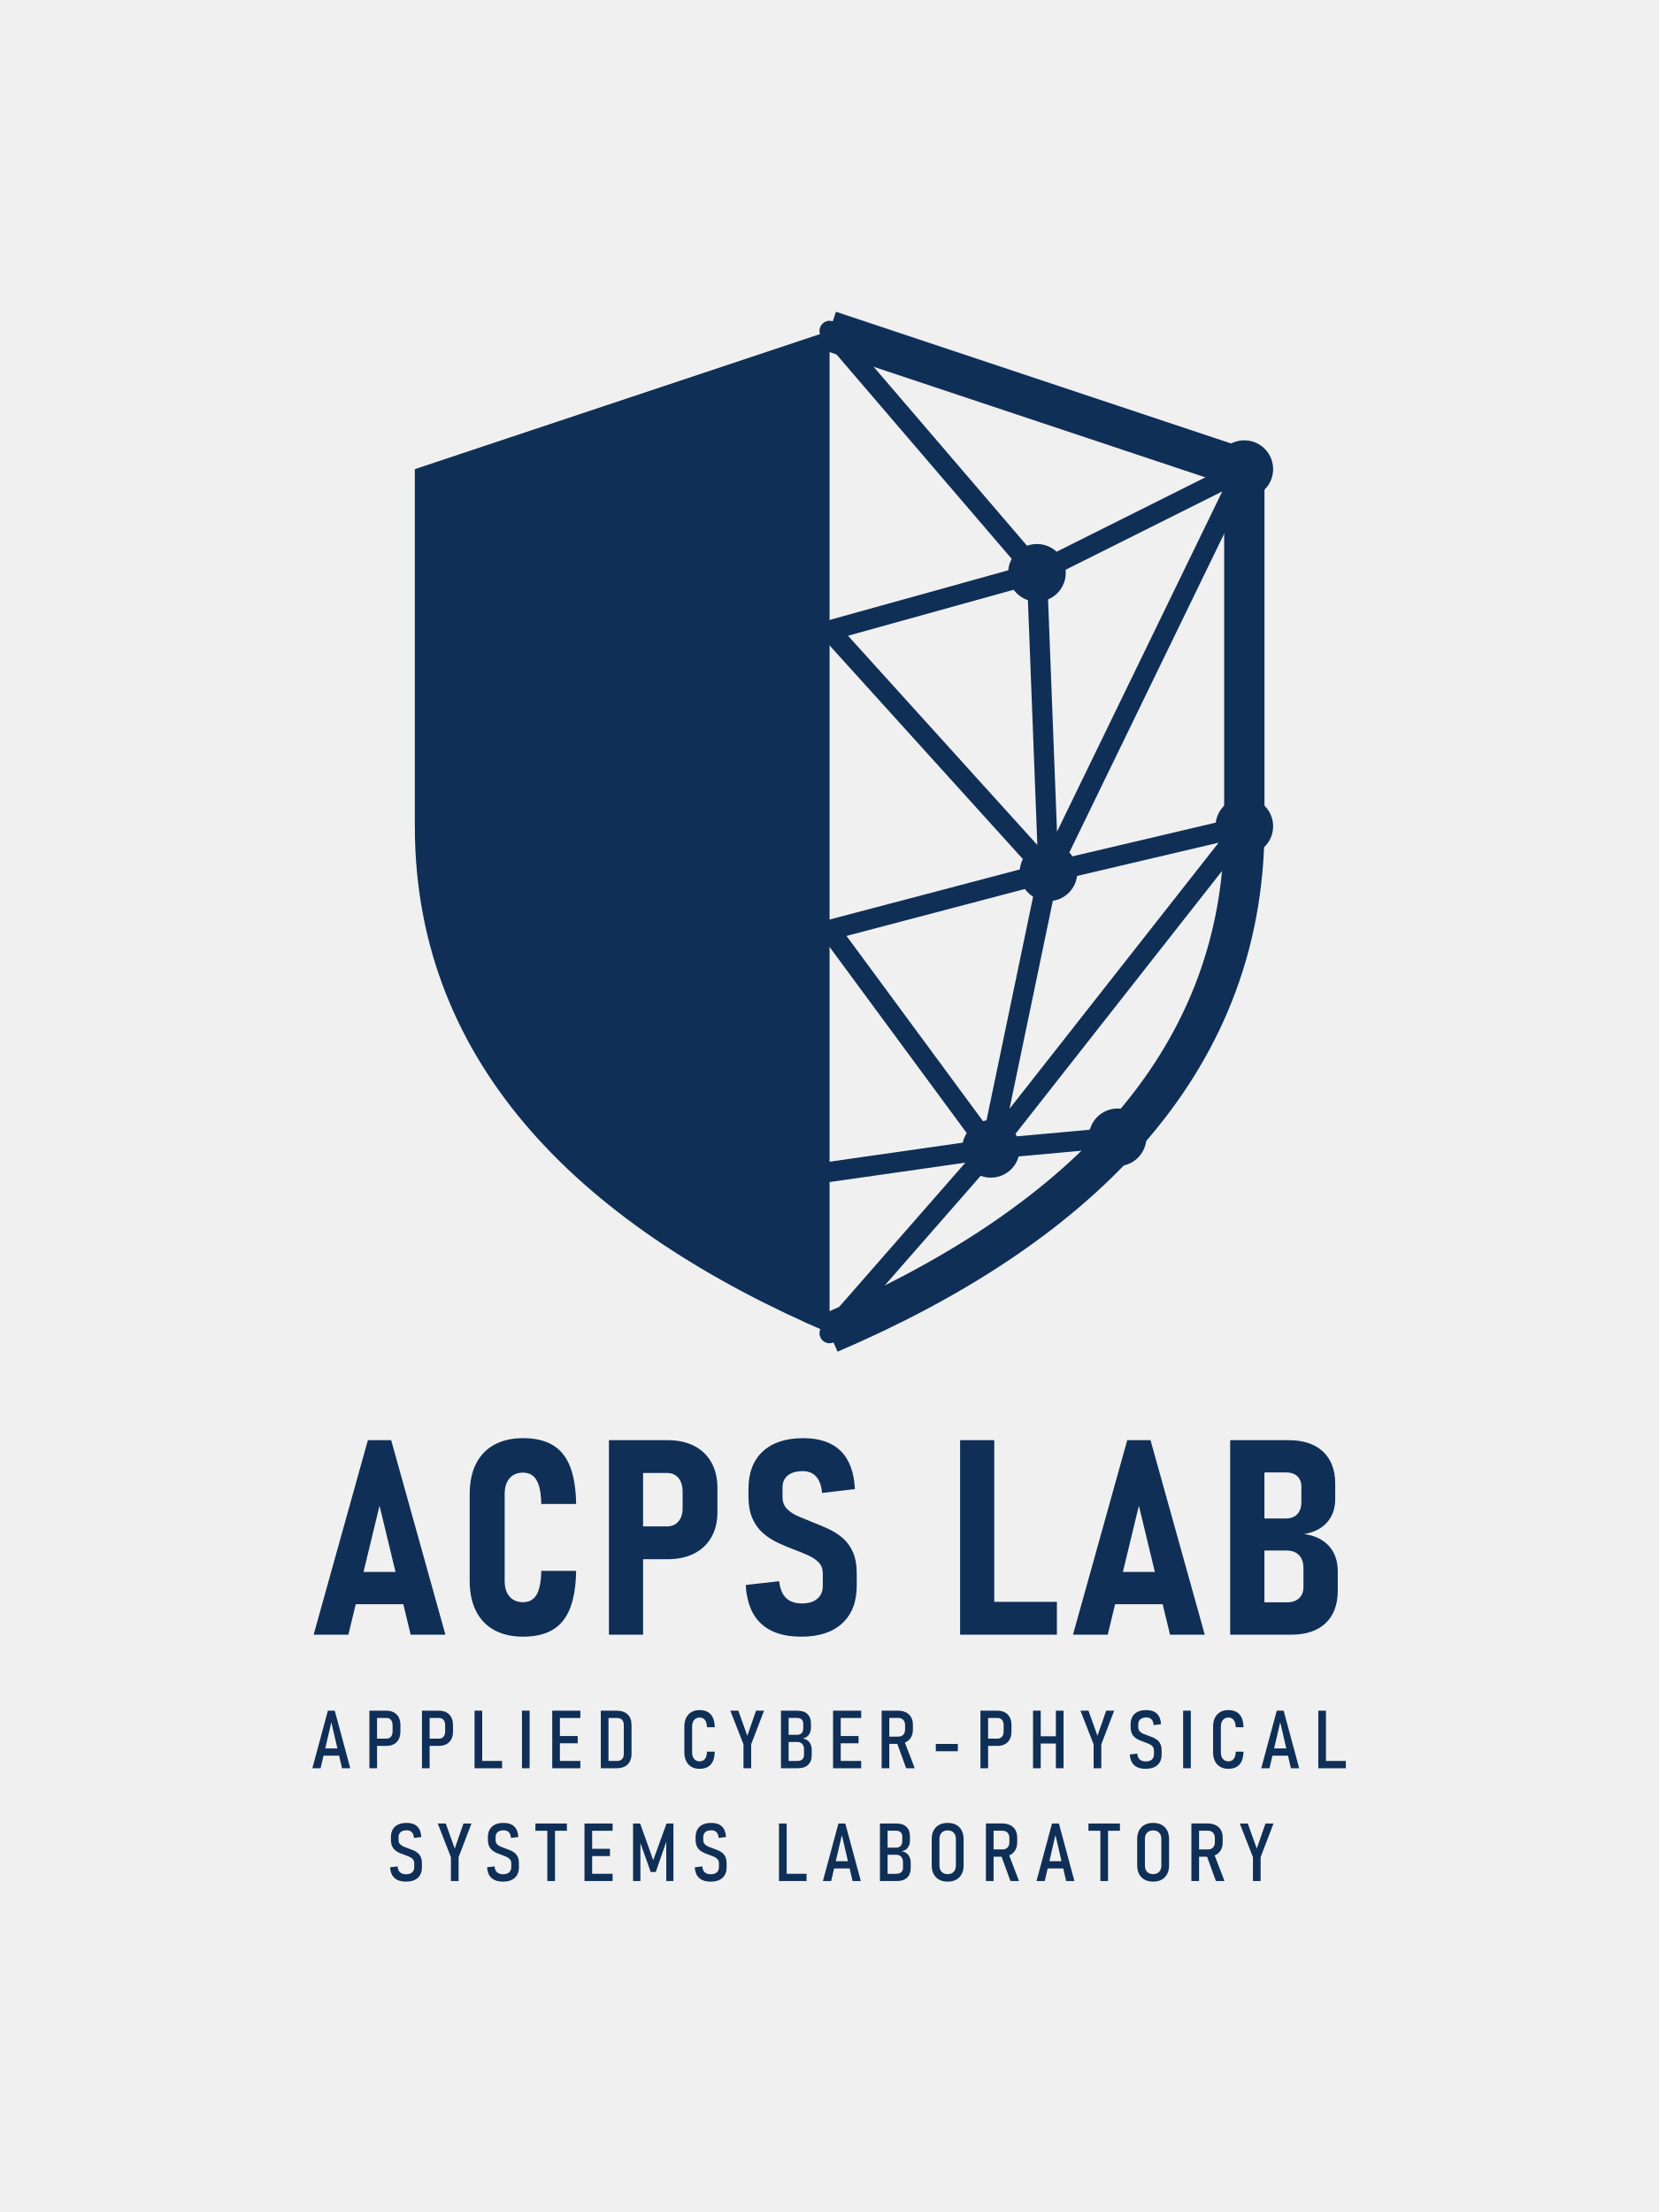
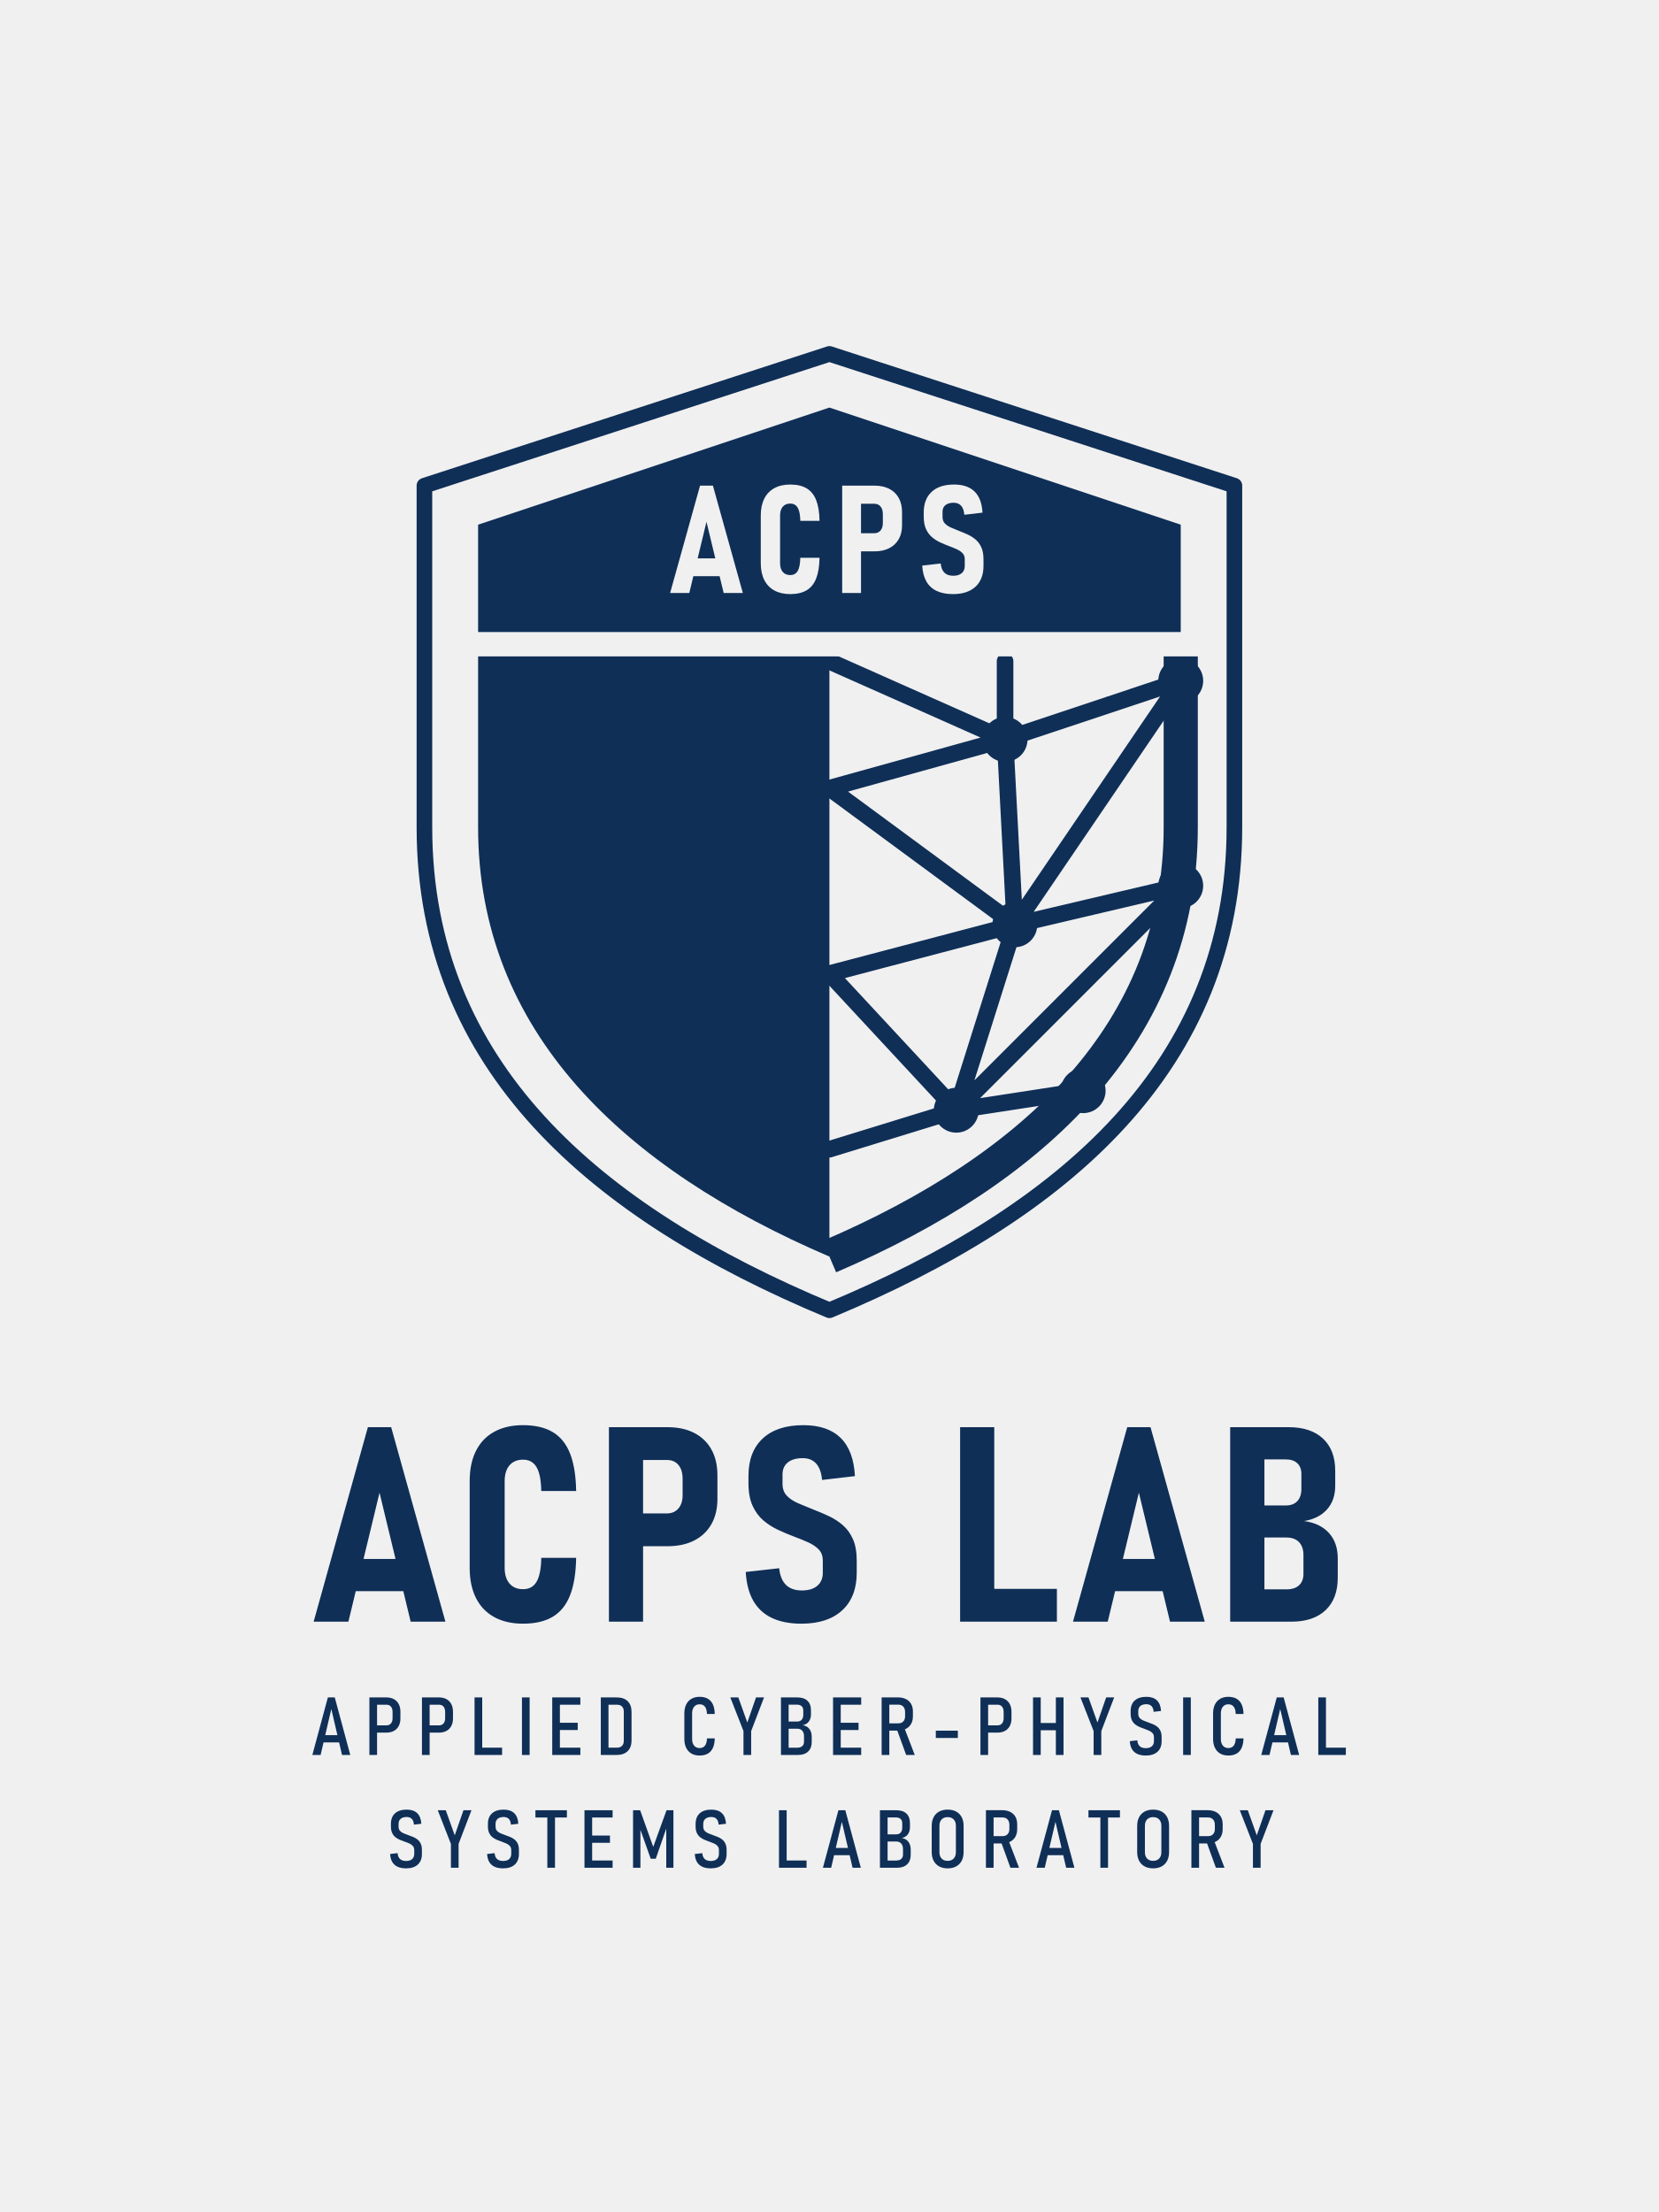
<svg xmlns="http://www.w3.org/2000/svg" viewBox="0 0 600 800" role="img" aria-labelledby="vl-t">
-   <g transform="translate(91.7 90.5) scale(2.0833)">
-     <path d="M100 14 L28 38 V100 C28 142 58 170 100 188 Z" fill="#0f2f57" />
-     <path d="M100 14 L172 38 V100 C172 142 142 170 100 188" fill="none" stroke="#0f2f57" stroke-width="7" stroke-linejoin="round" />
-     <path d="M100 14 L136 56 M136 56 L172 38 M136 56 L100 66 M136 56 L138 108 M100 66 L138 108 M172 38 L138 108 M138 108 L172 100 M138 108 L100 118 M138 108 L128 156 M100 118 L128 156 M172 100 L128 156 M128 156 L100 160 M128 156 L100 188 M128 156 L150 154" fill="none" stroke="#0f2f57" stroke-width="3.5" stroke-linecap="round" />
-     <g fill="#0f2f57">
-       <circle cx="172" cy="38" r="5" />
-       <circle cx="172" cy="100" r="5" />
-       <circle cx="150" cy="154" r="5" />
-       <circle cx="136" cy="56" r="5" />
-       <circle cx="138" cy="108" r="5" />
-       <circle cx="128" cy="156" r="5" />
+   <g transform="translate(123.5 122.7) scale(1.7647)">
+     <defs>
+       <clipPath id="vl-clip">
+         <path d="M100 14 L172 38 V100 C172 142 142 170 100 188 C58 170 28 142 28 100 V38 Z" />
+       </clipPath>
+       <mask id="vl-ko" maskUnits="userSpaceOnUse" x="0" y="0" width="200" height="200">
+         <rect width="200" height="200" fill="#fff" />
+         <path transform="translate(67.06 52) scale(0.3099)" d="M0.941 0.0 20.742 -70.996H29.239L49.04 0.0H36.358L24.991 -47.08L13.623 0.0ZM12.889 -11.131V-22.897H37.27V-11.131Z M80.385 0.732Q74.252 0.732 69.877 -1.665Q65.502 -4.063 63.2 -8.633Q60.897 -13.203 60.897 -19.668V-51.279Q60.897 -57.793 63.2 -62.361Q65.502 -66.929 69.877 -69.329Q74.252 -71.729 80.385 -71.729Q86.991 -71.729 91.23 -69.199Q95.468 -66.67 97.548 -61.355Q99.628 -56.04 99.76 -47.7H87.035Q86.957 -51.704 86.222 -54.214Q85.488 -56.724 84.047 -57.932Q82.607 -59.141 80.385 -59.141Q77.231 -59.141 75.448 -57.082Q73.666 -55.024 73.666 -51.279V-19.668Q73.666 -15.967 75.448 -13.911Q77.231 -11.855 80.385 -11.855Q83.725 -11.855 85.324 -14.585Q86.923 -17.314 87.035 -23.296H99.76Q99.623 -14.961 97.543 -9.644Q95.463 -4.326 91.227 -1.797Q86.991 0.732 80.385 0.732Z M120.516 -27.539V-39.516H135.909Q138.538 -39.516 140.081 -41.309Q141.624 -43.102 141.624 -46.16V-52.172Q141.624 -55.381 140.108 -57.2Q138.592 -59.019 135.909 -59.019H120.516V-70.996H136.059Q141.77 -70.996 145.847 -68.901Q149.924 -66.807 152.127 -62.873Q154.331 -58.939 154.331 -53.437V-44.824Q154.331 -39.442 152.119 -35.561Q149.907 -31.68 145.818 -29.609Q141.729 -27.539 136.059 -27.539ZM114.729 0.0V-70.996H127.193V0.0Z M187.987 0.732Q181.591 0.732 177.178 -1.379Q172.766 -3.49 170.394 -7.677Q168.023 -11.865 167.668 -18.138L179.882 -19.509Q180.279 -15.466 182.351 -13.429Q184.423 -11.393 188.169 -11.393Q191.802 -11.393 193.798 -13.107Q195.793 -14.821 195.793 -17.819V-22.311Q195.793 -24.798 194.343 -26.322Q192.893 -27.845 190.536 -28.921Q188.179 -29.997 185.403 -31.022Q182.492 -32.106 179.532 -33.485Q176.571 -34.863 174.112 -36.947Q171.652 -39.03 170.158 -42.318Q168.664 -45.605 168.664 -50.531V-53.216Q168.664 -62.034 173.887 -66.881Q179.11 -71.729 188.671 -71.729Q197.574 -71.729 202.305 -67.082Q207.037 -62.435 207.518 -53.132L195.526 -51.732Q195.168 -55.713 193.384 -57.7Q191.6 -59.687 188.488 -59.687Q184.96 -59.687 183.026 -58.127Q181.093 -56.566 181.093 -53.756V-50.342Q181.093 -47.591 182.699 -45.934Q184.305 -44.277 186.919 -43.171Q189.533 -42.064 192.515 -40.866Q195.298 -39.798 198.064 -38.499Q200.829 -37.201 203.132 -35.203Q205.435 -33.206 206.809 -30.086Q208.183 -26.966 208.183 -22.217V-17.9Q208.183 -9.05 202.898 -4.159Q197.613 0.732 187.987 0.732Z" fill="#000" />
+         <rect x="0" y="60" width="200" height="5" fill="#000" />
+       </mask>
+     </defs>
+     <path d="M100 3 L183 30 V100 C183 149 148 179 100 199 C52 179 17 149 17 100 V30 Z" fill="none" stroke="#0f2f57" stroke-width="3.2" stroke-linejoin="round" />
+     <g mask="url(#vl-ko)">
+       <g clip-path="url(#vl-clip)">
+         <rect x="0" y="0" width="200" height="62" fill="#0f2f57" />
+         <rect x="0" y="62" width="100" height="140" fill="#0f2f57" />
+       </g>
+       <path d="M172 62 V100 C172 142 142 170 100 188" fill="none" stroke="#0f2f57" stroke-width="7" stroke-linejoin="round" />
+       <path d="M136 82 L172 70 M136 82 L100 92 M136 82 L138 120 M100 92 L138 120 M172 70 L138 120 M138 120 L172 112 M138 120 L100 130 M138 120 L126 158 M100 130 L126 158 M172 112 L126 158 M126 158 L100 166 M126 158 L152 154 M100 66 L136 82 M136 66 L136 82" fill="none" stroke="#0f2f57" stroke-width="3.4" stroke-linecap="round" />
+       <g fill="#0f2f57">
+         <circle cx="172" cy="70" r="4.6" />
+         <circle cx="172" cy="112" r="4.6" />
+         <circle cx="152" cy="154" r="4.6" />
+         <circle cx="136" cy="82" r="4.6" />
+         <circle cx="138" cy="120" r="4.6" />
+         <circle cx="126" cy="158" r="4.6" />
+       </g>
    </g>
  </g>
-   <path transform="translate(112.5 591.2) scale(0.9908)" d="M0.941 0.0 20.742 -70.996H29.239L49.04 0.0H36.358L24.991 -47.08L13.623 0.0ZM12.889 -11.131V-22.897H37.27V-11.131Z M77.385 0.732Q71.252 0.732 66.877 -1.665Q62.502 -4.063 60.2 -8.633Q57.897 -13.203 57.897 -19.668V-51.279Q57.897 -57.793 60.2 -62.361Q62.502 -66.929 66.877 -69.329Q71.252 -71.729 77.385 -71.729Q83.991 -71.729 88.23 -69.199Q92.468 -66.67 94.548 -61.355Q96.628 -56.04 96.76 -47.7H84.035Q83.957 -51.704 83.222 -54.214Q82.488 -56.724 81.047 -57.932Q79.607 -59.141 77.385 -59.141Q74.231 -59.141 72.448 -57.082Q70.666 -55.024 70.666 -51.279V-19.668Q70.666 -15.967 72.448 -13.911Q74.231 -11.855 77.385 -11.855Q80.725 -11.855 82.324 -14.585Q83.923 -17.314 84.035 -23.296H96.76Q96.623 -14.961 94.543 -9.644Q92.463 -4.326 88.227 -1.797Q83.991 0.732 77.385 0.732Z M114.516 -27.539V-39.516H129.909Q132.538 -39.516 134.081 -41.309Q135.624 -43.102 135.624 -46.16V-52.172Q135.624 -55.381 134.108 -57.2Q132.592 -59.019 129.909 -59.019H114.516V-70.996H130.059Q135.77 -70.996 139.847 -68.901Q143.924 -66.807 146.127 -62.873Q148.331 -58.939 148.331 -53.437V-44.824Q148.331 -39.442 146.119 -35.561Q143.907 -31.68 139.818 -29.609Q135.729 -27.539 130.059 -27.539ZM108.729 0.0V-70.996H121.193V0.0Z M178.987 0.732Q172.591 0.732 168.178 -1.379Q163.766 -3.49 161.394 -7.677Q159.023 -11.865 158.668 -18.138L170.882 -19.509Q171.279 -15.466 173.351 -13.429Q175.423 -11.393 179.169 -11.393Q182.802 -11.393 184.798 -13.107Q186.793 -14.821 186.793 -17.819V-22.311Q186.793 -24.798 185.343 -26.322Q183.893 -27.845 181.536 -28.921Q179.179 -29.997 176.403 -31.022Q173.492 -32.106 170.532 -33.485Q167.571 -34.863 165.112 -36.947Q162.652 -39.03 161.158 -42.318Q159.664 -45.605 159.664 -50.531V-53.216Q159.664 -62.034 164.887 -66.881Q170.11 -71.729 179.671 -71.729Q188.574 -71.729 193.305 -67.082Q198.037 -62.435 198.518 -53.132L186.526 -51.732Q186.168 -55.713 184.384 -57.7Q182.6 -59.687 179.488 -59.687Q175.96 -59.687 174.026 -58.127Q172.093 -56.566 172.093 -53.756V-50.342Q172.093 -47.591 173.699 -45.934Q175.305 -44.277 177.919 -43.171Q180.533 -42.064 183.515 -40.866Q186.298 -39.798 189.064 -38.499Q191.829 -37.201 194.132 -35.203Q196.435 -33.206 197.809 -30.086Q199.183 -26.966 199.183 -22.217V-17.9Q199.183 -9.05 193.898 -4.159Q188.613 0.732 178.987 0.732Z  M236.918 0.0V-70.996H249.383V0.0ZM242.172 0.0V-11.977H272.243V0.0Z M278.121 0.0 297.922 -70.996H306.418L326.219 0.0H313.538L302.17 -47.08L290.803 0.0ZM290.068 -11.131V-22.897H314.45V-11.131Z M342.129 0.0V-11.801H356.137Q359.04 -11.801 360.64 -13.284Q362.241 -14.768 362.241 -17.436V-24.332Q362.241 -27.365 360.623 -29.042Q359.004 -30.719 355.997 -30.719H342.129V-42.414H355.786Q358.495 -42.414 359.992 -43.986Q361.489 -45.559 361.489 -48.453V-53.937Q361.489 -56.455 359.992 -57.843Q358.495 -59.23 355.821 -59.23H342.129V-70.996H356.823Q364.924 -70.996 369.382 -66.828Q373.84 -62.66 373.84 -55.062V-49.578Q373.84 -44.361 370.871 -41.001Q367.901 -37.641 362.491 -36.729Q368.34 -35.928 371.554 -32.37Q374.768 -28.812 374.768 -23.068V-16.067Q374.768 -8.42 370.338 -4.21Q365.909 0.0 357.829 0.0ZM335.496 0.0V-70.996H347.996V0.0Z" fill="#0f2f57" />
-   <path transform="translate(112.5 639.5) scale(1.9539)" d="M0.24 0.0 3.111 -10.649H4.386L7.257 0.0H5.73L3.749 -8.502L1.767 0.0ZM1.881 -2.326V-3.668H5.722V-2.326Z M11.566 -4.131V-5.478H13.969Q14.486 -5.478 14.786 -5.83Q15.087 -6.183 15.087 -6.787V-7.963Q15.087 -8.587 14.786 -8.945Q14.486 -9.302 13.969 -9.302H11.566V-10.649H13.934Q14.748 -10.649 15.331 -10.33Q15.914 -10.01 16.227 -9.412Q16.539 -8.815 16.539 -7.979V-6.761Q16.539 -5.943 16.224 -5.353Q15.909 -4.763 15.326 -4.447Q14.743 -4.131 13.934 -4.131ZM10.797 0.0V-10.649H12.217V0.0Z M21.297 -4.131V-5.478H23.701Q24.217 -5.478 24.518 -5.83Q24.819 -6.183 24.819 -6.787V-7.963Q24.819 -8.587 24.518 -8.945Q24.217 -9.302 23.701 -9.302H21.297V-10.649H23.665Q24.479 -10.649 25.063 -10.33Q25.646 -10.01 25.958 -9.412Q26.27 -8.815 26.27 -7.979V-6.761Q26.27 -5.943 25.955 -5.353Q25.641 -4.763 25.057 -4.447Q24.474 -4.131 23.665 -4.131ZM20.528 0.0V-10.649H21.948V0.0Z M30.26 0.0V-10.649H31.68V0.0ZM31.007 0.0V-1.347H35.36V0.0Z M40.456 -10.649V0.0H39.036V-10.649Z M44.64 0.0V-10.649H46.06V0.0ZM45.365 0.0V-1.347H49.846V0.0ZM45.365 -4.615V-5.962H49.357V-4.615ZM45.365 -9.302V-10.649H49.846V-9.302Z M54.553 0.0V-1.347H56.625Q57.229 -1.347 57.558 -1.683Q57.887 -2.018 57.887 -2.629V-8.021Q57.887 -8.631 57.558 -8.967Q57.229 -9.302 56.625 -9.302H54.553V-10.649H56.581Q57.892 -10.649 58.605 -9.953Q59.318 -9.256 59.318 -7.978V-2.672Q59.318 -1.824 58.995 -1.225Q58.672 -0.627 58.058 -0.313Q57.444 0.0 56.573 0.0ZM53.631 0.0V-10.649H55.052V0.0Z  M71.915 0.11Q71.039 0.11 70.405 -0.259Q69.772 -0.628 69.432 -1.318Q69.093 -2.007 69.093 -2.963V-7.679Q69.093 -8.643 69.432 -9.332Q69.772 -10.021 70.405 -10.39Q71.039 -10.759 71.915 -10.759Q72.825 -10.759 73.442 -10.403Q74.059 -10.047 74.381 -9.34Q74.703 -8.633 74.721 -7.582H73.283Q73.269 -8.174 73.108 -8.572Q72.947 -8.969 72.649 -9.172Q72.351 -9.374 71.915 -9.374Q71.277 -9.374 70.904 -8.923Q70.531 -8.471 70.531 -7.679V-2.963Q70.531 -2.171 70.904 -1.723Q71.277 -1.275 71.915 -1.275Q72.565 -1.275 72.913 -1.724Q73.262 -2.174 73.283 -3.067H74.721Q74.703 -2.016 74.381 -1.309Q74.058 -0.602 73.442 -0.246Q72.825 0.11 71.915 0.11Z M83.846 -10.649 81.461 -4.418V0.0H80.04V-4.418L77.602 -10.649H79.086L80.75 -6.003L82.362 -10.649Z M87.855 0.0V-1.337H89.924Q90.599 -1.337 90.922 -1.635Q91.245 -1.934 91.245 -2.447V-3.455Q91.245 -4.114 90.919 -4.486Q90.592 -4.859 89.974 -4.859H87.855V-6.185H89.974Q90.522 -6.185 90.814 -6.511Q91.106 -6.837 91.106 -7.444V-8.224Q91.106 -8.754 90.8 -9.033Q90.495 -9.313 89.927 -9.313H87.855V-10.649H89.987Q91.229 -10.649 91.88 -10.029Q92.53 -9.409 92.53 -8.307V-7.495Q92.53 -6.728 92.143 -6.192Q91.756 -5.655 91.011 -5.509Q91.799 -5.384 92.234 -4.817Q92.669 -4.25 92.669 -3.402V-2.384Q92.669 -1.27 92.009 -0.635Q91.349 0.0 90.164 0.0ZM86.977 0.0V-10.649H88.395V0.0Z M96.62 0.0V-10.649H98.041V0.0ZM97.345 0.0V-1.347H101.826V0.0ZM97.345 -4.615V-5.962H101.337V-4.615ZM97.345 -9.302V-10.649H101.826V-9.302Z M106.264 -4.504V-5.851H108.694Q109.283 -5.851 109.618 -6.203Q109.953 -6.554 109.953 -7.164V-7.944Q109.953 -8.581 109.618 -8.945Q109.283 -9.31 108.694 -9.31H106.264V-10.657H108.588Q109.466 -10.657 110.096 -10.346Q110.726 -10.035 111.063 -9.452Q111.4 -8.869 111.4 -8.055V-7.159Q111.4 -6.331 111.062 -5.736Q110.724 -5.142 110.095 -4.823Q109.466 -4.504 108.588 -4.504ZM105.612 0.0V-10.657H107.032V0.0ZM110.148 0.0 108.394 -4.834 109.755 -5.171 111.741 0.0Z M115.641 -4.489H119.719V-3.142H115.641Z M124.672 -4.131V-5.478H127.076Q127.592 -5.478 127.893 -5.83Q128.194 -6.183 128.194 -6.787V-7.963Q128.194 -8.587 127.893 -8.945Q127.592 -9.302 127.076 -9.302H124.672V-10.649H127.041Q127.855 -10.649 128.438 -10.33Q129.021 -10.01 129.333 -9.412Q129.645 -8.815 129.645 -7.979V-6.761Q129.645 -5.943 129.331 -5.353Q129.016 -4.763 128.433 -4.447Q127.849 -4.131 127.041 -4.131ZM123.903 0.0V-10.649H125.324V0.0Z M137.86 0.0V-10.649H139.28V0.0ZM133.635 0.0V-10.649H135.06V0.0ZM134.565 -4.571V-5.918H138.572V-4.571Z M148.656 -10.649 146.271 -4.418V0.0H144.851V-4.418L142.413 -10.649H143.896L145.561 -6.003L147.173 -10.649Z M154.5 0.11Q153.577 0.11 152.935 -0.187Q152.292 -0.483 151.945 -1.076Q151.597 -1.669 151.55 -2.547L152.938 -2.706Q152.989 -1.985 153.383 -1.621Q153.778 -1.257 154.5 -1.257Q155.231 -1.257 155.624 -1.599Q156.016 -1.942 156.016 -2.581V-3.255Q156.016 -3.735 155.773 -4.018Q155.53 -4.3 155.135 -4.482Q154.74 -4.664 154.276 -4.821Q153.828 -4.973 153.37 -5.166Q152.912 -5.36 152.535 -5.66Q152.157 -5.959 151.928 -6.442Q151.699 -6.924 151.699 -7.666V-8.108Q151.699 -9.382 152.455 -10.071Q153.211 -10.759 154.608 -10.759Q155.882 -10.759 156.568 -10.103Q157.253 -9.446 157.328 -8.143L155.96 -7.98Q155.912 -8.688 155.57 -9.041Q155.228 -9.393 154.608 -9.393Q153.894 -9.393 153.504 -9.06Q153.114 -8.728 153.114 -8.112V-7.63Q153.114 -7.124 153.379 -6.832Q153.644 -6.54 154.073 -6.362Q154.503 -6.185 154.99 -6.013Q155.424 -5.866 155.855 -5.684Q156.285 -5.502 156.644 -5.213Q157.002 -4.923 157.219 -4.458Q157.437 -3.994 157.437 -3.265V-2.557Q157.437 -1.279 156.671 -0.585Q155.904 0.11 154.5 0.11Z M162.84 -10.649V0.0H161.42V-10.649Z M169.785 0.11Q168.909 0.11 168.275 -0.259Q167.641 -0.628 167.302 -1.318Q166.962 -2.007 166.962 -2.963V-7.679Q166.962 -8.643 167.302 -9.332Q167.641 -10.021 168.275 -10.39Q168.909 -10.759 169.785 -10.759Q170.695 -10.759 171.312 -10.403Q171.929 -10.047 172.251 -9.34Q172.573 -8.633 172.591 -7.582H171.153Q171.139 -8.174 170.977 -8.572Q170.816 -8.969 170.519 -9.172Q170.221 -9.374 169.785 -9.374Q169.146 -9.374 168.774 -8.923Q168.401 -8.471 168.401 -7.679V-2.963Q168.401 -2.171 168.774 -1.723Q169.146 -1.275 169.785 -1.275Q170.435 -1.275 170.783 -1.724Q171.131 -2.174 171.153 -3.067H172.591Q172.573 -2.016 172.25 -1.309Q171.928 -0.602 171.311 -0.246Q170.695 0.11 169.785 0.11Z M175.879 0.0 178.751 -10.649H180.025L182.896 0.0H181.369L179.388 -8.502L177.406 0.0ZM177.52 -2.326V-3.668H181.362V-2.326Z M186.436 0.0V-10.649H187.856V0.0ZM187.183 0.0V-1.347H191.536V0.0Z" fill="#0f2f57" />
-   <path transform="translate(139.8 680.3) scale(1.9539)" d="M3.609 0.11Q2.687 0.11 2.044 -0.187Q1.401 -0.483 1.054 -1.076Q0.707 -1.669 0.659 -2.547L2.047 -2.706Q2.099 -1.985 2.493 -1.621Q2.887 -1.257 3.609 -1.257Q4.341 -1.257 4.733 -1.599Q5.126 -1.942 5.126 -2.581V-3.255Q5.126 -3.735 4.882 -4.018Q4.639 -4.3 4.245 -4.482Q3.85 -4.664 3.386 -4.821Q2.938 -4.973 2.48 -5.166Q2.021 -5.36 1.644 -5.66Q1.267 -5.959 1.038 -6.442Q0.809 -6.924 0.809 -7.666V-8.108Q0.809 -9.382 1.565 -10.071Q2.321 -10.759 3.718 -10.759Q4.992 -10.759 5.677 -10.103Q6.363 -9.446 6.438 -8.143L5.07 -7.98Q5.022 -8.688 4.68 -9.041Q4.337 -9.393 3.718 -9.393Q3.003 -9.393 2.614 -9.06Q2.224 -8.728 2.224 -8.112V-7.63Q2.224 -7.124 2.489 -6.832Q2.754 -6.54 3.183 -6.362Q3.612 -6.185 4.1 -6.013Q4.534 -5.866 4.964 -5.684Q5.395 -5.502 5.753 -5.213Q6.111 -4.923 6.329 -4.458Q6.547 -3.994 6.547 -3.265V-2.557Q6.547 -1.279 5.78 -0.585Q5.014 0.11 3.609 0.11Z M15.72 -10.649 13.335 -4.418V0.0H11.914V-4.418L9.477 -10.649H10.96L12.625 -6.003L14.237 -10.649Z M21.564 0.11Q20.641 0.11 19.999 -0.187Q19.356 -0.483 19.009 -1.076Q18.661 -1.669 18.613 -2.547L20.002 -2.706Q20.053 -1.985 20.447 -1.621Q20.842 -1.257 21.564 -1.257Q22.295 -1.257 22.687 -1.599Q23.08 -1.942 23.08 -2.581V-3.255Q23.08 -3.735 22.837 -4.018Q22.593 -4.3 22.199 -4.482Q21.804 -4.664 21.34 -4.821Q20.892 -4.973 20.434 -5.166Q19.976 -5.36 19.599 -5.66Q19.221 -5.959 18.992 -6.442Q18.763 -6.924 18.763 -7.666V-8.108Q18.763 -9.382 19.519 -10.071Q20.275 -10.759 21.672 -10.759Q22.946 -10.759 23.632 -10.103Q24.317 -9.446 24.392 -8.143L23.024 -7.98Q22.976 -8.688 22.634 -9.041Q22.292 -9.393 21.672 -9.393Q20.958 -9.393 20.568 -9.06Q20.178 -8.728 20.178 -8.112V-7.63Q20.178 -7.124 20.443 -6.832Q20.708 -6.54 21.137 -6.362Q21.567 -6.185 22.054 -6.013Q22.488 -5.866 22.919 -5.684Q23.349 -5.502 23.708 -5.213Q24.066 -4.923 24.283 -4.458Q24.501 -3.994 24.501 -3.265V-2.557Q24.501 -1.279 23.735 -0.585Q22.968 0.11 21.564 0.11Z M29.76 0.0V-9.778H31.181V0.0ZM27.557 -9.302V-10.649H33.384V-9.302Z M36.637 0.0V-10.649H38.057V0.0ZM37.362 0.0V-1.347H41.843V0.0ZM37.362 -4.615V-5.962H41.353V-4.615ZM37.362 -9.302V-10.649H41.843V-9.302Z M49.364 -3.866 51.827 -10.649H53.099V0.0H51.774V-8.039L51.884 -7.571L49.831 -1.669H48.897L46.849 -7.424L46.991 -8.039V0.0H45.628V-10.649H46.938Z M60.006 0.11Q59.084 0.11 58.441 -0.187Q57.798 -0.483 57.451 -1.076Q57.104 -1.669 57.056 -2.547L58.444 -2.706Q58.496 -1.985 58.89 -1.621Q59.284 -1.257 60.006 -1.257Q60.738 -1.257 61.13 -1.599Q61.523 -1.942 61.523 -2.581V-3.255Q61.523 -3.735 61.279 -4.018Q61.036 -4.3 60.642 -4.482Q60.247 -4.664 59.783 -4.821Q59.335 -4.973 58.877 -5.166Q58.419 -5.36 58.041 -5.66Q57.664 -5.959 57.435 -6.442Q57.206 -6.924 57.206 -7.666V-8.108Q57.206 -9.382 57.962 -10.071Q58.718 -10.759 60.115 -10.759Q61.389 -10.759 62.074 -10.103Q62.76 -9.446 62.835 -8.143L61.467 -7.98Q61.419 -8.688 61.077 -9.041Q60.734 -9.393 60.115 -9.393Q59.401 -9.393 59.011 -9.06Q58.621 -8.728 58.621 -8.112V-7.63Q58.621 -7.124 58.886 -6.832Q59.151 -6.54 59.58 -6.362Q60.009 -6.185 60.497 -6.013Q60.931 -5.866 61.361 -5.684Q61.792 -5.502 62.15 -5.213Q62.508 -4.923 62.726 -4.458Q62.944 -3.994 62.944 -3.265V-2.557Q62.944 -1.279 62.177 -0.585Q61.411 0.11 60.006 0.11Z  M72.64 0.0V-10.649H74.061V0.0ZM73.388 0.0V-1.347H77.741V0.0Z M80.771 0.0 83.642 -10.649H84.916L87.788 0.0H86.261L84.279 -8.502L82.298 0.0ZM82.411 -2.326V-3.668H86.253V-2.326Z M92.206 0.0V-1.337H94.274Q94.949 -1.337 95.272 -1.635Q95.595 -1.934 95.595 -2.447V-3.455Q95.595 -4.114 95.269 -4.486Q94.943 -4.859 94.324 -4.859H92.206V-6.185H94.324Q94.872 -6.185 95.164 -6.511Q95.456 -6.837 95.456 -7.444V-8.224Q95.456 -8.754 95.151 -9.033Q94.846 -9.313 94.277 -9.313H92.206V-10.649H94.337Q95.58 -10.649 96.23 -10.029Q96.881 -9.409 96.881 -8.307V-7.495Q96.881 -6.728 96.494 -6.192Q96.107 -5.655 95.362 -5.509Q96.15 -5.384 96.585 -4.817Q97.02 -4.25 97.02 -3.402V-2.384Q97.02 -1.27 96.36 -0.635Q95.699 0.0 94.515 0.0ZM91.327 0.0V-10.649H92.745V0.0Z M103.861 0.11Q102.944 0.11 102.281 -0.253Q101.618 -0.616 101.264 -1.294Q100.909 -1.972 100.909 -2.914V-7.735Q100.909 -8.684 101.264 -9.361Q101.618 -10.038 102.281 -10.399Q102.944 -10.759 103.861 -10.759Q104.783 -10.759 105.444 -10.399Q106.104 -10.038 106.458 -9.361Q106.813 -8.684 106.813 -7.735V-2.914Q106.813 -1.972 106.458 -1.294Q106.104 -0.616 105.444 -0.253Q104.783 0.11 103.861 0.11ZM103.861 -1.278Q104.569 -1.278 104.976 -1.705Q105.382 -2.132 105.382 -2.868V-7.781Q105.382 -8.524 104.976 -8.948Q104.569 -9.371 103.861 -9.371Q103.15 -9.371 102.745 -8.948Q102.34 -8.524 102.34 -7.781V-2.868Q102.34 -2.132 102.745 -1.705Q103.15 -1.278 103.861 -1.278Z M111.596 -4.504V-5.851H114.026Q114.615 -5.851 114.95 -6.203Q115.285 -6.554 115.285 -7.164V-7.944Q115.285 -8.581 114.95 -8.945Q114.615 -9.31 114.026 -9.31H111.596V-10.657H113.92Q114.798 -10.657 115.428 -10.346Q116.058 -10.035 116.395 -9.452Q116.732 -8.869 116.732 -8.055V-7.159Q116.732 -6.331 116.394 -5.736Q116.056 -5.142 115.427 -4.823Q114.798 -4.504 113.92 -4.504ZM110.944 0.0V-10.657H112.364V0.0ZM115.48 0.0 113.726 -4.834 115.087 -5.171 117.073 0.0Z M120.305 0.0 123.176 -10.649H124.451L127.322 0.0H125.795L123.813 -8.502L121.832 0.0ZM121.945 -2.326V-3.668H125.787V-2.326Z M132.127 0.0V-9.778H133.547V0.0ZM129.924 -9.302V-10.649H135.751V-9.302Z M141.894 0.11Q140.977 0.11 140.314 -0.253Q139.651 -0.616 139.296 -1.294Q138.942 -1.972 138.942 -2.914V-7.735Q138.942 -8.684 139.296 -9.361Q139.651 -10.038 140.314 -10.399Q140.977 -10.759 141.894 -10.759Q142.816 -10.759 143.476 -10.399Q144.137 -10.038 144.491 -9.361Q144.845 -8.684 144.845 -7.735V-2.914Q144.845 -1.972 144.491 -1.294Q144.137 -0.616 143.476 -0.253Q142.816 0.11 141.894 0.11ZM141.894 -1.278Q142.602 -1.278 143.008 -1.705Q143.415 -2.132 143.415 -2.868V-7.781Q143.415 -8.524 143.008 -8.948Q142.602 -9.371 141.894 -9.371Q141.182 -9.371 140.777 -8.948Q140.372 -8.524 140.372 -7.781V-2.868Q140.372 -2.132 140.777 -1.705Q141.182 -1.278 141.894 -1.278Z M149.629 -4.504V-5.851H152.059Q152.648 -5.851 152.982 -6.203Q153.317 -6.554 153.317 -7.164V-7.944Q153.317 -8.581 152.982 -8.945Q152.648 -9.31 152.059 -9.31H149.629V-10.657H151.953Q152.83 -10.657 153.46 -10.346Q154.09 -10.035 154.427 -9.452Q154.764 -8.869 154.764 -8.055V-7.159Q154.764 -6.331 154.426 -5.736Q154.088 -5.142 153.459 -4.823Q152.83 -4.504 151.953 -4.504ZM148.977 0.0V-10.657H150.397V0.0ZM153.512 0.0 151.759 -4.834 153.119 -5.171 155.106 0.0Z M164.174 -10.649 161.789 -4.418V0.0H160.368V-4.418L157.93 -10.649H159.414L161.078 -6.003L162.69 -10.649Z" fill="#0f2f57" />
+   <path transform="translate(112.5 586.5) scale(0.9908)" d="M0.941 0.0 20.742 -70.996H29.239L49.04 0.0H36.358L24.991 -47.08L13.623 0.0ZM12.889 -11.131V-22.897H37.27V-11.131Z M77.385 0.732Q71.252 0.732 66.877 -1.665Q62.502 -4.063 60.2 -8.633Q57.897 -13.203 57.897 -19.668V-51.279Q57.897 -57.793 60.2 -62.361Q62.502 -66.929 66.877 -69.329Q71.252 -71.729 77.385 -71.729Q83.991 -71.729 88.23 -69.199Q92.468 -66.67 94.548 -61.355Q96.628 -56.04 96.76 -47.7H84.035Q83.957 -51.704 83.222 -54.214Q82.488 -56.724 81.047 -57.932Q79.607 -59.141 77.385 -59.141Q74.231 -59.141 72.448 -57.082Q70.666 -55.024 70.666 -51.279V-19.668Q70.666 -15.967 72.448 -13.911Q74.231 -11.855 77.385 -11.855Q80.725 -11.855 82.324 -14.585Q83.923 -17.314 84.035 -23.296H96.76Q96.623 -14.961 94.543 -9.644Q92.463 -4.326 88.227 -1.797Q83.991 0.732 77.385 0.732Z M114.516 -27.539V-39.516H129.909Q132.538 -39.516 134.081 -41.309Q135.624 -43.102 135.624 -46.16V-52.172Q135.624 -55.381 134.108 -57.2Q132.592 -59.019 129.909 -59.019H114.516V-70.996H130.059Q135.77 -70.996 139.847 -68.901Q143.924 -66.807 146.127 -62.873Q148.331 -58.939 148.331 -53.437V-44.824Q148.331 -39.442 146.119 -35.561Q143.907 -31.68 139.818 -29.609Q135.729 -27.539 130.059 -27.539ZM108.729 0.0V-70.996H121.193V0.0Z M178.987 0.732Q172.591 0.732 168.178 -1.379Q163.766 -3.49 161.394 -7.677Q159.023 -11.865 158.668 -18.138L170.882 -19.509Q171.279 -15.466 173.351 -13.429Q175.423 -11.393 179.169 -11.393Q182.802 -11.393 184.798 -13.107Q186.793 -14.821 186.793 -17.819V-22.311Q186.793 -24.798 185.343 -26.322Q183.893 -27.845 181.536 -28.921Q179.179 -29.997 176.403 -31.022Q173.492 -32.106 170.532 -33.485Q167.571 -34.863 165.112 -36.947Q162.652 -39.03 161.158 -42.318Q159.664 -45.605 159.664 -50.531V-53.216Q159.664 -62.034 164.887 -66.881Q170.11 -71.729 179.671 -71.729Q188.574 -71.729 193.305 -67.082Q198.037 -62.435 198.518 -53.132L186.526 -51.732Q186.168 -55.713 184.384 -57.7Q182.6 -59.687 179.488 -59.687Q175.96 -59.687 174.026 -58.127Q172.093 -56.566 172.093 -53.756V-50.342Q172.093 -47.591 173.699 -45.934Q175.305 -44.277 177.919 -43.171Q180.533 -42.064 183.515 -40.866Q186.298 -39.798 189.064 -38.499Q191.829 -37.201 194.132 -35.203Q196.435 -33.206 197.809 -30.086Q199.183 -26.966 199.183 -22.217V-17.9Q199.183 -9.05 193.898 -4.159Q188.613 0.732 178.987 0.732Z  M236.918 0.0V-70.996H249.383V0.0ZM242.172 0.0V-11.977H272.243V0.0Z M278.121 0.0 297.922 -70.996H306.418L326.219 0.0H313.538L302.17 -47.08L290.803 0.0ZM290.068 -11.131V-22.897H314.45V-11.131Z M342.129 0.0V-11.801H356.137Q359.04 -11.801 360.64 -13.284Q362.241 -14.768 362.241 -17.436V-24.332Q362.241 -27.365 360.623 -29.042Q359.004 -30.719 355.997 -30.719H342.129V-42.414H355.786Q358.495 -42.414 359.992 -43.986Q361.489 -45.559 361.489 -48.453V-53.937Q361.489 -56.455 359.992 -57.843Q358.495 -59.23 355.821 -59.23H342.129V-70.996H356.823Q364.924 -70.996 369.382 -66.828Q373.84 -62.66 373.84 -55.062V-49.578Q373.84 -44.361 370.871 -41.001Q367.901 -37.641 362.491 -36.729Q368.34 -35.928 371.554 -32.37Q374.768 -28.812 374.768 -23.068V-16.067Q374.768 -8.42 370.338 -4.21Q365.909 0.0 357.829 0.0ZM335.496 0.0V-70.996H347.996V0.0Z" fill="#0f2f57" />
+   <path transform="translate(112.5 634.7) scale(1.9539)" d="M0.24 0.0 3.111 -10.649H4.386L7.257 0.0H5.73L3.749 -8.502L1.767 0.0ZM1.881 -2.326V-3.668H5.722V-2.326Z M11.566 -4.131V-5.478H13.969Q14.486 -5.478 14.786 -5.83Q15.087 -6.183 15.087 -6.787V-7.963Q15.087 -8.587 14.786 -8.945Q14.486 -9.302 13.969 -9.302H11.566V-10.649H13.934Q14.748 -10.649 15.331 -10.33Q15.914 -10.01 16.227 -9.412Q16.539 -8.815 16.539 -7.979V-6.761Q16.539 -5.943 16.224 -5.353Q15.909 -4.763 15.326 -4.447Q14.743 -4.131 13.934 -4.131ZM10.797 0.0V-10.649H12.217V0.0Z M21.297 -4.131V-5.478H23.701Q24.217 -5.478 24.518 -5.83Q24.819 -6.183 24.819 -6.787V-7.963Q24.819 -8.587 24.518 -8.945Q24.217 -9.302 23.701 -9.302H21.297V-10.649H23.665Q24.479 -10.649 25.063 -10.33Q25.646 -10.01 25.958 -9.412Q26.27 -8.815 26.27 -7.979V-6.761Q26.27 -5.943 25.955 -5.353Q25.641 -4.763 25.057 -4.447Q24.474 -4.131 23.665 -4.131ZM20.528 0.0V-10.649H21.948V0.0Z M30.26 0.0V-10.649H31.68V0.0ZM31.007 0.0V-1.347H35.36V0.0Z M40.456 -10.649V0.0H39.036V-10.649Z M44.64 0.0V-10.649H46.06V0.0ZM45.365 0.0V-1.347H49.846V0.0ZM45.365 -4.615V-5.962H49.357V-4.615ZM45.365 -9.302V-10.649H49.846V-9.302Z M54.553 0.0V-1.347H56.625Q57.229 -1.347 57.558 -1.683Q57.887 -2.018 57.887 -2.629V-8.021Q57.887 -8.631 57.558 -8.967Q57.229 -9.302 56.625 -9.302H54.553V-10.649H56.581Q57.892 -10.649 58.605 -9.953Q59.318 -9.256 59.318 -7.978V-2.672Q59.318 -1.824 58.995 -1.225Q58.672 -0.627 58.058 -0.313Q57.444 0.0 56.573 0.0ZM53.631 0.0V-10.649H55.052V0.0Z  M71.915 0.11Q71.039 0.11 70.405 -0.259Q69.772 -0.628 69.432 -1.318Q69.093 -2.007 69.093 -2.963V-7.679Q69.093 -8.643 69.432 -9.332Q69.772 -10.021 70.405 -10.39Q71.039 -10.759 71.915 -10.759Q72.825 -10.759 73.442 -10.403Q74.059 -10.047 74.381 -9.34Q74.703 -8.633 74.721 -7.582H73.283Q73.269 -8.174 73.108 -8.572Q72.947 -8.969 72.649 -9.172Q72.351 -9.374 71.915 -9.374Q71.277 -9.374 70.904 -8.923Q70.531 -8.471 70.531 -7.679V-2.963Q70.531 -2.171 70.904 -1.723Q71.277 -1.275 71.915 -1.275Q72.565 -1.275 72.913 -1.724Q73.262 -2.174 73.283 -3.067H74.721Q74.703 -2.016 74.381 -1.309Q74.058 -0.602 73.442 -0.246Q72.825 0.11 71.915 0.11Z M83.846 -10.649 81.461 -4.418V0.0H80.04V-4.418L77.602 -10.649H79.086L80.75 -6.003L82.362 -10.649Z M87.855 0.0V-1.337H89.924Q90.599 -1.337 90.922 -1.635Q91.245 -1.934 91.245 -2.447V-3.455Q91.245 -4.114 90.919 -4.486Q90.592 -4.859 89.974 -4.859H87.855V-6.185H89.974Q90.522 -6.185 90.814 -6.511Q91.106 -6.837 91.106 -7.444V-8.224Q91.106 -8.754 90.8 -9.033Q90.495 -9.313 89.927 -9.313H87.855V-10.649H89.987Q91.229 -10.649 91.88 -10.029Q92.53 -9.409 92.53 -8.307V-7.495Q92.53 -6.728 92.143 -6.192Q91.756 -5.655 91.011 -5.509Q91.799 -5.384 92.234 -4.817Q92.669 -4.25 92.669 -3.402V-2.384Q92.669 -1.27 92.009 -0.635Q91.349 0.0 90.164 0.0ZM86.977 0.0V-10.649H88.395V0.0Z M96.62 0.0V-10.649H98.041V0.0ZM97.345 0.0V-1.347H101.826V0.0ZM97.345 -4.615V-5.962H101.337V-4.615ZM97.345 -9.302V-10.649H101.826V-9.302Z M106.264 -4.504V-5.851H108.694Q109.283 -5.851 109.618 -6.203Q109.953 -6.554 109.953 -7.164V-7.944Q109.953 -8.581 109.618 -8.945Q109.283 -9.31 108.694 -9.31H106.264V-10.657H108.588Q109.466 -10.657 110.096 -10.346Q110.726 -10.035 111.063 -9.452Q111.4 -8.869 111.4 -8.055V-7.159Q111.4 -6.331 111.062 -5.736Q110.724 -5.142 110.095 -4.823Q109.466 -4.504 108.588 -4.504ZM105.612 0.0V-10.657H107.032V0.0ZM110.148 0.0 108.394 -4.834 109.755 -5.171 111.741 0.0Z M115.641 -4.489H119.719V-3.142H115.641Z M124.672 -4.131V-5.478H127.076Q127.592 -5.478 127.893 -5.83Q128.194 -6.183 128.194 -6.787V-7.963Q128.194 -8.587 127.893 -8.945Q127.592 -9.302 127.076 -9.302H124.672V-10.649H127.041Q127.855 -10.649 128.438 -10.33Q129.021 -10.01 129.333 -9.412Q129.645 -8.815 129.645 -7.979V-6.761Q129.645 -5.943 129.331 -5.353Q129.016 -4.763 128.433 -4.447Q127.849 -4.131 127.041 -4.131ZM123.903 0.0V-10.649H125.324V0.0Z M137.86 0.0V-10.649H139.28V0.0ZM133.635 0.0V-10.649H135.06V0.0ZM134.565 -4.571V-5.918H138.572V-4.571Z M148.656 -10.649 146.271 -4.418V0.0H144.851V-4.418L142.413 -10.649H143.896L145.561 -6.003L147.173 -10.649Z M154.5 0.11Q153.577 0.11 152.935 -0.187Q152.292 -0.483 151.945 -1.076Q151.597 -1.669 151.55 -2.547L152.938 -2.706Q152.989 -1.985 153.383 -1.621Q153.778 -1.257 154.5 -1.257Q155.231 -1.257 155.624 -1.599Q156.016 -1.942 156.016 -2.581V-3.255Q156.016 -3.735 155.773 -4.018Q155.53 -4.3 155.135 -4.482Q154.74 -4.664 154.276 -4.821Q153.828 -4.973 153.37 -5.166Q152.912 -5.36 152.535 -5.66Q152.157 -5.959 151.928 -6.442Q151.699 -6.924 151.699 -7.666V-8.108Q151.699 -9.382 152.455 -10.071Q153.211 -10.759 154.608 -10.759Q155.882 -10.759 156.568 -10.103Q157.253 -9.446 157.328 -8.143L155.96 -7.98Q155.912 -8.688 155.57 -9.041Q155.228 -9.393 154.608 -9.393Q153.894 -9.393 153.504 -9.06Q153.114 -8.728 153.114 -8.112V-7.63Q153.114 -7.124 153.379 -6.832Q153.644 -6.54 154.073 -6.362Q154.503 -6.185 154.99 -6.013Q155.424 -5.866 155.855 -5.684Q156.285 -5.502 156.644 -5.213Q157.002 -4.923 157.219 -4.458Q157.437 -3.994 157.437 -3.265V-2.557Q157.437 -1.279 156.671 -0.585Q155.904 0.11 154.5 0.11Z M162.84 -10.649V0.0H161.42V-10.649Z M169.785 0.11Q168.909 0.11 168.275 -0.259Q167.641 -0.628 167.302 -1.318Q166.962 -2.007 166.962 -2.963V-7.679Q166.962 -8.643 167.302 -9.332Q167.641 -10.021 168.275 -10.39Q168.909 -10.759 169.785 -10.759Q170.695 -10.759 171.312 -10.403Q171.929 -10.047 172.251 -9.34Q172.573 -8.633 172.591 -7.582H171.153Q171.139 -8.174 170.977 -8.572Q170.816 -8.969 170.519 -9.172Q170.221 -9.374 169.785 -9.374Q169.146 -9.374 168.774 -8.923Q168.401 -8.471 168.401 -7.679V-2.963Q168.401 -2.171 168.774 -1.723Q169.146 -1.275 169.785 -1.275Q170.435 -1.275 170.783 -1.724Q171.131 -2.174 171.153 -3.067H172.591Q172.573 -2.016 172.25 -1.309Q171.928 -0.602 171.311 -0.246Q170.695 0.11 169.785 0.11Z M175.879 0.0 178.751 -10.649H180.025L182.896 0.0H181.369L179.388 -8.502L177.406 0.0ZM177.52 -2.326V-3.668H181.362V-2.326Z M186.436 0.0V-10.649H187.856V0.0ZM187.183 0.0V-1.347H191.536V0.0Z" fill="#0f2f57" />
+   <path transform="translate(139.8 675.5) scale(1.9539)" d="M3.609 0.11Q2.687 0.11 2.044 -0.187Q1.401 -0.483 1.054 -1.076Q0.707 -1.669 0.659 -2.547L2.047 -2.706Q2.099 -1.985 2.493 -1.621Q2.887 -1.257 3.609 -1.257Q4.341 -1.257 4.733 -1.599Q5.126 -1.942 5.126 -2.581V-3.255Q5.126 -3.735 4.882 -4.018Q4.639 -4.3 4.245 -4.482Q3.85 -4.664 3.386 -4.821Q2.938 -4.973 2.48 -5.166Q2.021 -5.36 1.644 -5.66Q1.267 -5.959 1.038 -6.442Q0.809 -6.924 0.809 -7.666V-8.108Q0.809 -9.382 1.565 -10.071Q2.321 -10.759 3.718 -10.759Q4.992 -10.759 5.677 -10.103Q6.363 -9.446 6.438 -8.143L5.07 -7.98Q5.022 -8.688 4.68 -9.041Q4.337 -9.393 3.718 -9.393Q3.003 -9.393 2.614 -9.06Q2.224 -8.728 2.224 -8.112V-7.63Q2.224 -7.124 2.489 -6.832Q2.754 -6.54 3.183 -6.362Q3.612 -6.185 4.1 -6.013Q4.534 -5.866 4.964 -5.684Q5.395 -5.502 5.753 -5.213Q6.111 -4.923 6.329 -4.458Q6.547 -3.994 6.547 -3.265V-2.557Q6.547 -1.279 5.78 -0.585Q5.014 0.11 3.609 0.11Z M15.72 -10.649 13.335 -4.418V0.0H11.914V-4.418L9.477 -10.649H10.96L12.625 -6.003L14.237 -10.649Z M21.564 0.11Q20.641 0.11 19.999 -0.187Q19.356 -0.483 19.009 -1.076Q18.661 -1.669 18.613 -2.547L20.002 -2.706Q20.053 -1.985 20.447 -1.621Q20.842 -1.257 21.564 -1.257Q22.295 -1.257 22.687 -1.599Q23.08 -1.942 23.08 -2.581V-3.255Q23.08 -3.735 22.837 -4.018Q22.593 -4.3 22.199 -4.482Q21.804 -4.664 21.34 -4.821Q20.892 -4.973 20.434 -5.166Q19.976 -5.36 19.599 -5.66Q19.221 -5.959 18.992 -6.442Q18.763 -6.924 18.763 -7.666V-8.108Q18.763 -9.382 19.519 -10.071Q20.275 -10.759 21.672 -10.759Q22.946 -10.759 23.632 -10.103Q24.317 -9.446 24.392 -8.143L23.024 -7.98Q22.976 -8.688 22.634 -9.041Q22.292 -9.393 21.672 -9.393Q20.958 -9.393 20.568 -9.06Q20.178 -8.728 20.178 -8.112V-7.63Q20.178 -7.124 20.443 -6.832Q20.708 -6.54 21.137 -6.362Q21.567 -6.185 22.054 -6.013Q22.488 -5.866 22.919 -5.684Q23.349 -5.502 23.708 -5.213Q24.066 -4.923 24.283 -4.458Q24.501 -3.994 24.501 -3.265V-2.557Q24.501 -1.279 23.735 -0.585Q22.968 0.11 21.564 0.11Z M29.76 0.0V-9.778H31.181V0.0ZM27.557 -9.302V-10.649H33.384V-9.302Z M36.637 0.0V-10.649H38.057V0.0ZM37.362 0.0V-1.347H41.843V0.0ZM37.362 -4.615V-5.962H41.353V-4.615ZM37.362 -9.302V-10.649H41.843V-9.302Z M49.364 -3.866 51.827 -10.649H53.099V0.0H51.774V-8.039L51.884 -7.571L49.831 -1.669H48.897L46.849 -7.424L46.991 -8.039V0.0H45.628V-10.649H46.938Z M60.006 0.11Q59.084 0.11 58.441 -0.187Q57.798 -0.483 57.451 -1.076Q57.104 -1.669 57.056 -2.547L58.444 -2.706Q58.496 -1.985 58.89 -1.621Q59.284 -1.257 60.006 -1.257Q60.738 -1.257 61.13 -1.599Q61.523 -1.942 61.523 -2.581V-3.255Q61.523 -3.735 61.279 -4.018Q61.036 -4.3 60.642 -4.482Q60.247 -4.664 59.783 -4.821Q59.335 -4.973 58.877 -5.166Q58.419 -5.36 58.041 -5.66Q57.664 -5.959 57.435 -6.442Q57.206 -6.924 57.206 -7.666V-8.108Q57.206 -9.382 57.962 -10.071Q58.718 -10.759 60.115 -10.759Q61.389 -10.759 62.074 -10.103Q62.76 -9.446 62.835 -8.143L61.467 -7.98Q61.419 -8.688 61.077 -9.041Q60.734 -9.393 60.115 -9.393Q59.401 -9.393 59.011 -9.06Q58.621 -8.728 58.621 -8.112V-7.63Q58.621 -7.124 58.886 -6.832Q59.151 -6.54 59.58 -6.362Q60.009 -6.185 60.497 -6.013Q60.931 -5.866 61.361 -5.684Q61.792 -5.502 62.15 -5.213Q62.508 -4.923 62.726 -4.458Q62.944 -3.994 62.944 -3.265V-2.557Q62.944 -1.279 62.177 -0.585Q61.411 0.11 60.006 0.11Z  M72.64 0.0V-10.649H74.061V0.0ZM73.388 0.0V-1.347H77.741V0.0Z M80.771 0.0 83.642 -10.649H84.916L87.788 0.0H86.261L84.279 -8.502L82.298 0.0ZM82.411 -2.326V-3.668H86.253V-2.326Z M92.206 0.0V-1.337H94.274Q94.949 -1.337 95.272 -1.635Q95.595 -1.934 95.595 -2.447V-3.455Q95.595 -4.114 95.269 -4.486Q94.943 -4.859 94.324 -4.859H92.206V-6.185H94.324Q94.872 -6.185 95.164 -6.511Q95.456 -6.837 95.456 -7.444V-8.224Q95.456 -8.754 95.151 -9.033Q94.846 -9.313 94.277 -9.313H92.206V-10.649H94.337Q95.58 -10.649 96.23 -10.029Q96.881 -9.409 96.881 -8.307V-7.495Q96.881 -6.728 96.494 -6.192Q96.107 -5.655 95.362 -5.509Q96.15 -5.384 96.585 -4.817Q97.02 -4.25 97.02 -3.402V-2.384Q97.02 -1.27 96.36 -0.635Q95.699 0.0 94.515 0.0ZM91.327 0.0V-10.649H92.745V0.0Z M103.861 0.11Q102.944 0.11 102.281 -0.253Q101.618 -0.616 101.264 -1.294Q100.909 -1.972 100.909 -2.914V-7.735Q100.909 -8.684 101.264 -9.361Q101.618 -10.038 102.281 -10.399Q102.944 -10.759 103.861 -10.759Q104.783 -10.759 105.444 -10.399Q106.104 -10.038 106.458 -9.361Q106.813 -8.684 106.813 -7.735V-2.914Q106.813 -1.972 106.458 -1.294Q106.104 -0.616 105.444 -0.253Q104.783 0.11 103.861 0.11ZM103.861 -1.278Q104.569 -1.278 104.976 -1.705Q105.382 -2.132 105.382 -2.868V-7.781Q105.382 -8.524 104.976 -8.948Q104.569 -9.371 103.861 -9.371Q103.15 -9.371 102.745 -8.948Q102.34 -8.524 102.34 -7.781V-2.868Q102.34 -2.132 102.745 -1.705Q103.15 -1.278 103.861 -1.278Z M111.596 -4.504V-5.851H114.026Q114.615 -5.851 114.95 -6.203Q115.285 -6.554 115.285 -7.164V-7.944Q115.285 -8.581 114.95 -8.945Q114.615 -9.31 114.026 -9.31H111.596V-10.657H113.92Q114.798 -10.657 115.428 -10.346Q116.058 -10.035 116.395 -9.452Q116.732 -8.869 116.732 -8.055V-7.159Q116.732 -6.331 116.394 -5.736Q116.056 -5.142 115.427 -4.823Q114.798 -4.504 113.92 -4.504ZM110.944 0.0V-10.657H112.364V0.0ZM115.48 0.0 113.726 -4.834 115.087 -5.171 117.073 0.0Z M120.305 0.0 123.176 -10.649H124.451L127.322 0.0H125.795L123.813 -8.502L121.832 0.0ZM121.945 -2.326V-3.668H125.787V-2.326Z M132.127 0.0V-9.778H133.547V0.0ZM129.924 -9.302V-10.649H135.751V-9.302Z M141.894 0.11Q140.977 0.11 140.314 -0.253Q139.651 -0.616 139.296 -1.294Q138.942 -1.972 138.942 -2.914V-7.735Q138.942 -8.684 139.296 -9.361Q139.651 -10.038 140.314 -10.399Q140.977 -10.759 141.894 -10.759Q142.816 -10.759 143.476 -10.399Q144.137 -10.038 144.491 -9.361Q144.845 -8.684 144.845 -7.735V-2.914Q144.845 -1.972 144.491 -1.294Q144.137 -0.616 143.476 -0.253Q142.816 0.11 141.894 0.11ZM141.894 -1.278Q142.602 -1.278 143.008 -1.705Q143.415 -2.132 143.415 -2.868V-7.781Q143.415 -8.524 143.008 -8.948Q142.602 -9.371 141.894 -9.371Q141.182 -9.371 140.777 -8.948Q140.372 -8.524 140.372 -7.781V-2.868Q140.372 -2.132 140.777 -1.705Q141.182 -1.278 141.894 -1.278Z M149.629 -4.504V-5.851H152.059Q152.648 -5.851 152.982 -6.203Q153.317 -6.554 153.317 -7.164V-7.944Q153.317 -8.581 152.982 -8.945Q152.648 -9.31 152.059 -9.31H149.629V-10.657H151.953Q152.83 -10.657 153.46 -10.346Q154.09 -10.035 154.427 -9.452Q154.764 -8.869 154.764 -8.055V-7.159Q154.764 -6.331 154.426 -5.736Q154.088 -5.142 153.459 -4.823Q152.83 -4.504 151.953 -4.504ZM148.977 0.0V-10.657H150.397V0.0ZM153.512 0.0 151.759 -4.834 153.119 -5.171 155.106 0.0Z M164.174 -10.649 161.789 -4.418V0.0H160.368V-4.418L157.93 -10.649H159.414L161.078 -6.003L162.69 -10.649Z" fill="#0f2f57" />
</svg>
